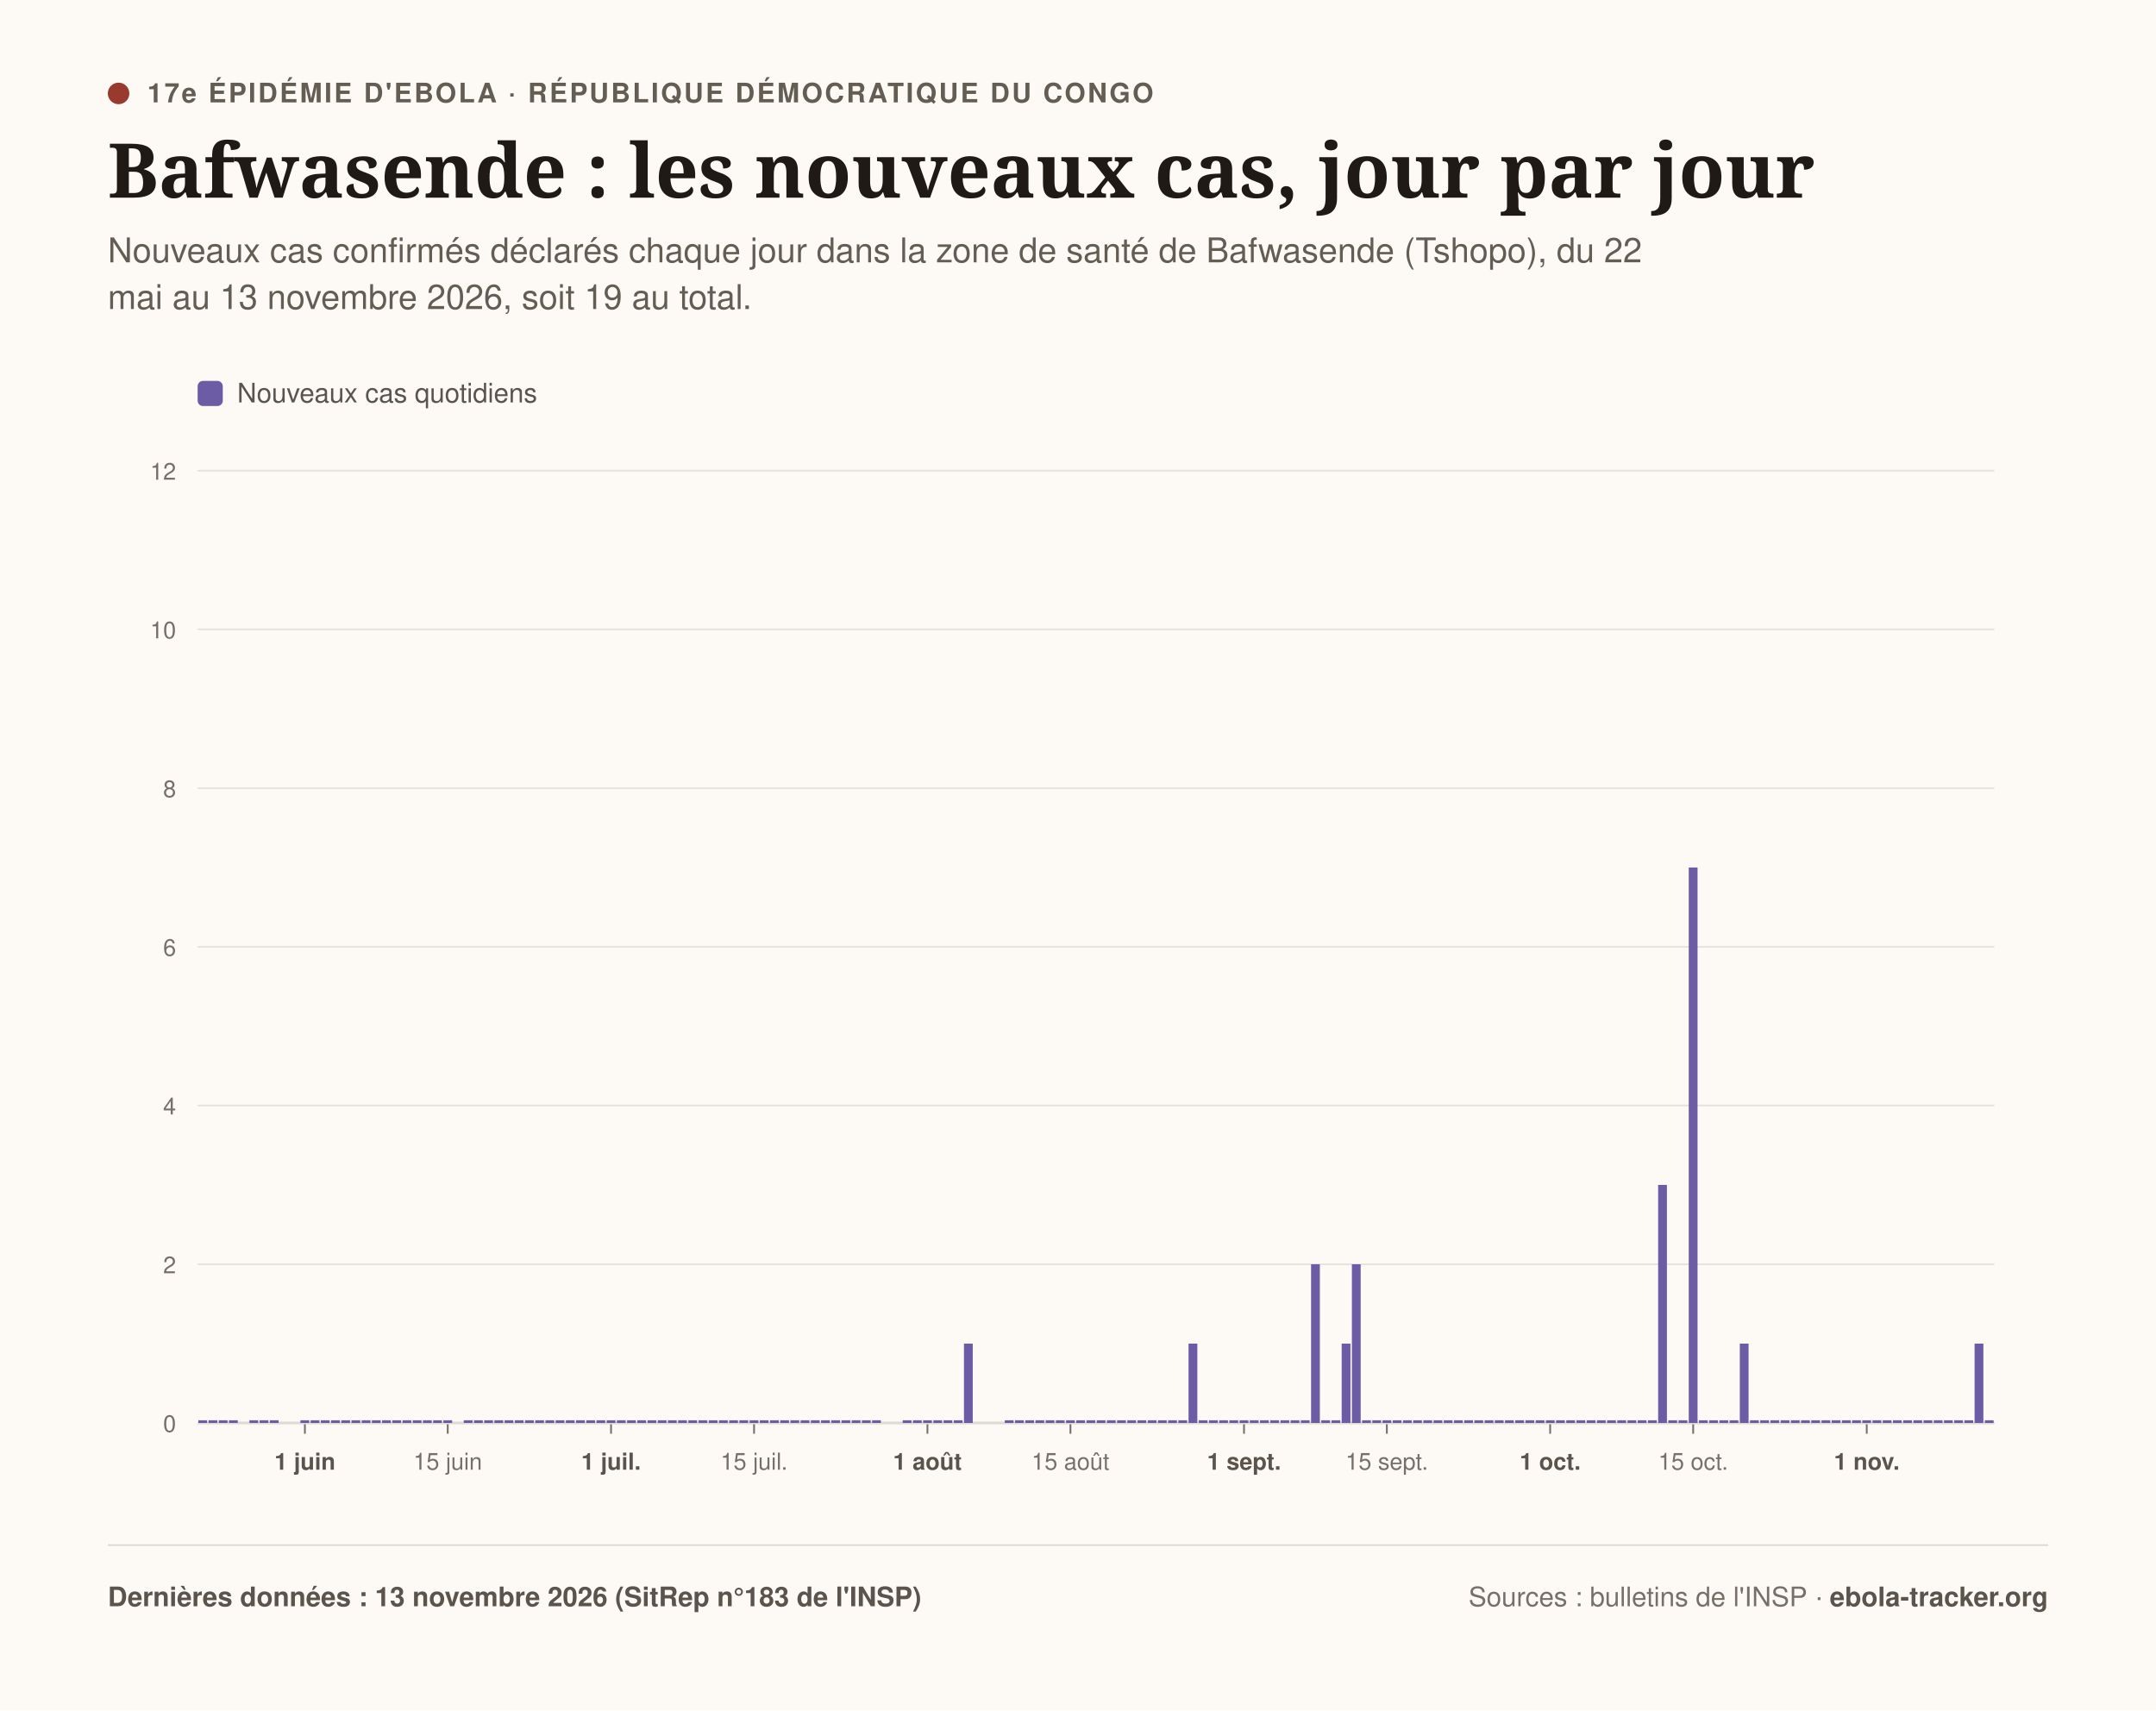
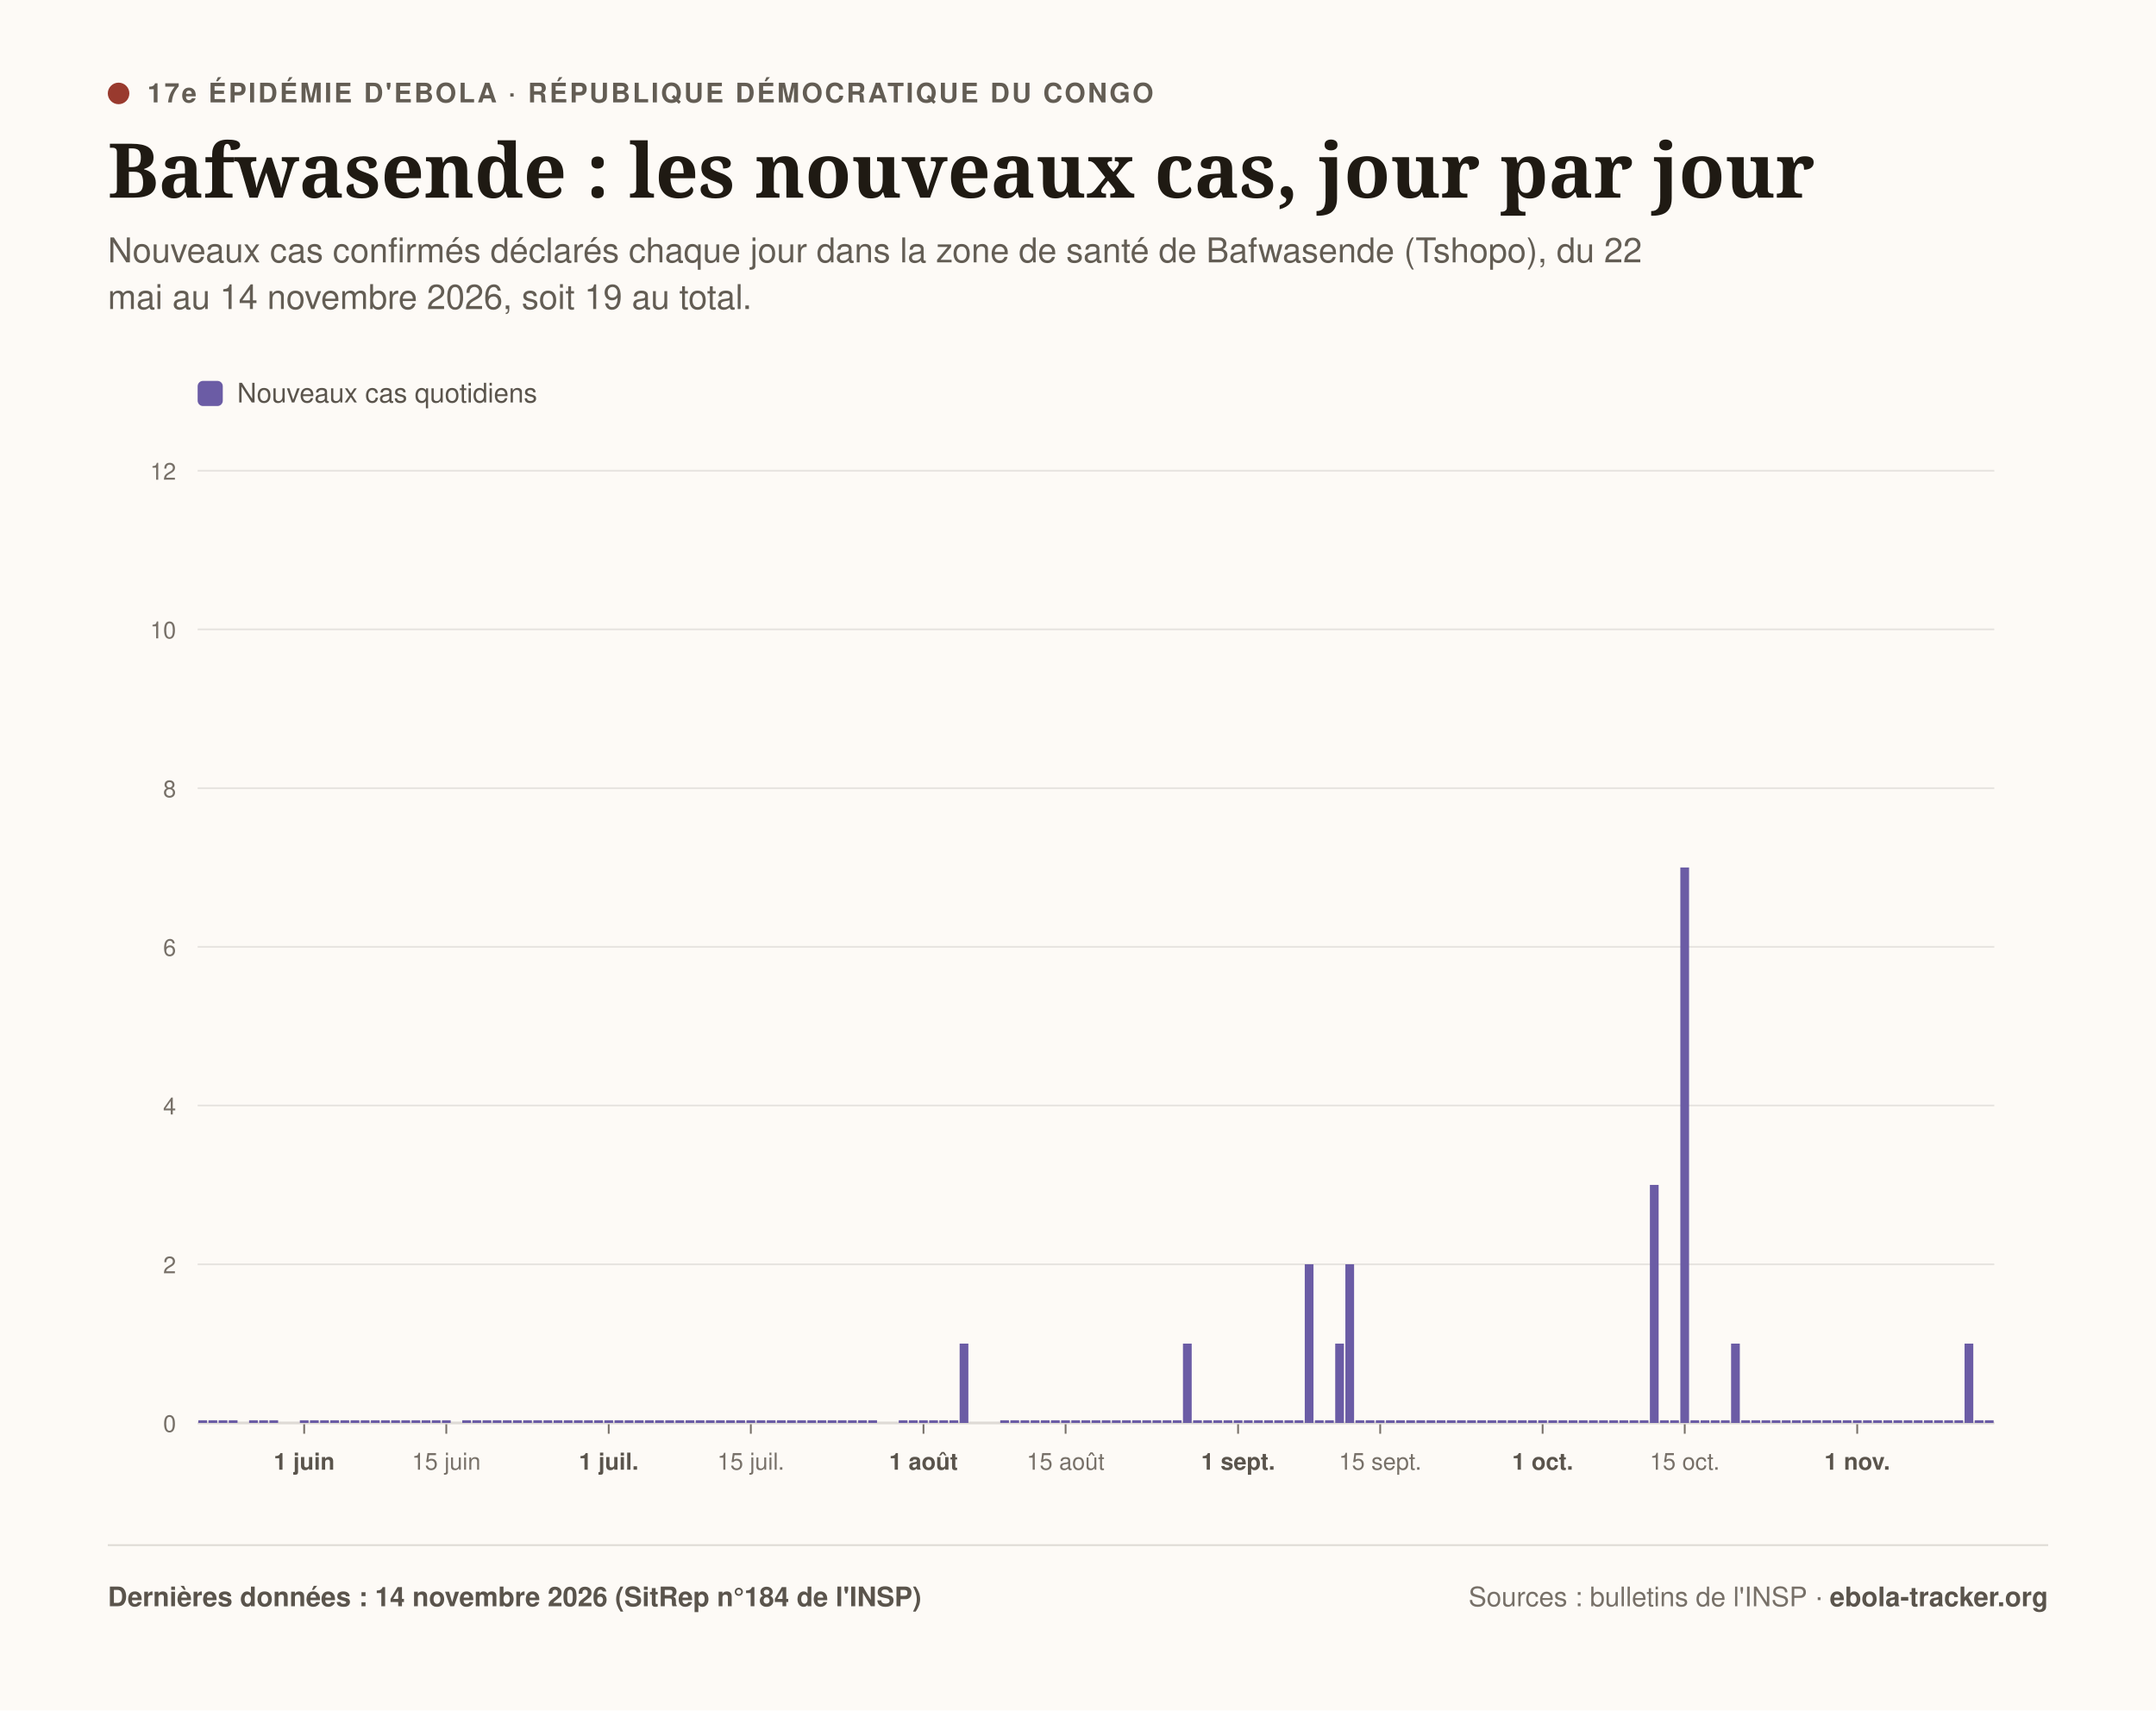
- <svg xmlns="http://www.w3.org/2000/svg" viewBox="0 0 1200 952" role="img" aria-label="Bafwasende : les nouveaux cas, jour par jour. Nouveaux cas confirmés déclarés chaque jour dans la zone de santé de Bafwasende (Tshopo), du 22 mai au 13 novembre 2026, soit 19 au total.">
+ <svg xmlns="http://www.w3.org/2000/svg" viewBox="0 0 1200 952" role="img" aria-label="Bafwasende : les nouveaux cas, jour par jour. Nouveaux cas confirmés déclarés chaque jour dans la zone de santé de Bafwasende (Tshopo), du 22 mai au 14 novembre 2026, soit 19 au total.">
  <rect width="1200" height="952" fill="#FDFAF6" />
  <circle cx="66" cy="52" r="6" fill="#993A2E" />
  <text x="82.0" y="57.0" font-family="'Public Sans',Helvetica,Arial,sans-serif" font-size="15" font-weight="700" fill="#635D54" text-anchor="start" letter-spacing=".08em">17e ÉPIDÉMIE D'EBOLA · RÉPUBLIQUE DÉMOCRATIQUE DU CONGO</text>
  <text x="60.0" y="110.0" font-family="'Source Serif 4',Georgia,serif" font-size="42" font-weight="600" fill="#1F1A13" text-anchor="start">Bafwasende : les nouveaux cas, jour par jour</text>
  <text x="60.0" y="146.0" font-family="'Public Sans',Helvetica,Arial,sans-serif" font-size="19" font-weight="400" fill="#635D54" text-anchor="start">Nouveaux cas confirmés déclarés chaque jour dans la zone de santé de Bafwasende (Tshopo), du 22</text>
-   <text x="60.0" y="172.0" font-family="'Public Sans',Helvetica,Arial,sans-serif" font-size="19" font-weight="400" fill="#635D54" text-anchor="start">mai au 13 novembre 2026, soit 19 au total.</text>
+   <text x="60.0" y="172.0" font-family="'Public Sans',Helvetica,Arial,sans-serif" font-size="19" font-weight="400" fill="#635D54" text-anchor="start">mai au 14 novembre 2026, soit 19 au total.</text>
  <rect x="110" y="212" width="14" height="14" rx="3" fill="#6B5CA5" />
  <text x="132.0" y="224.0" font-family="'Public Sans',Helvetica,Arial,sans-serif" font-size="15" font-weight="400" fill="#5A544C" text-anchor="start">Nouveaux cas quotidiens</text>
  <line x1="110" x2="1110" y1="792.0" y2="792.0" stroke="#E7E4E0" />
  <text x="98.0" y="797.0" font-family="'Public Sans',Helvetica,Arial,sans-serif" font-size="13" font-weight="400" fill="#777068" text-anchor="end">0</text>
  <line x1="110" x2="1110" y1="703.7" y2="703.7" stroke="#E7E4E0" />
  <text x="98.0" y="708.7" font-family="'Public Sans',Helvetica,Arial,sans-serif" font-size="13" font-weight="400" fill="#777068" text-anchor="end">2</text>
  <line x1="110" x2="1110" y1="615.3" y2="615.3" stroke="#E7E4E0" />
  <text x="98.0" y="620.3" font-family="'Public Sans',Helvetica,Arial,sans-serif" font-size="13" font-weight="400" fill="#777068" text-anchor="end">4</text>
  <line x1="110" x2="1110" y1="527.0" y2="527.0" stroke="#E7E4E0" />
  <text x="98.0" y="532.0" font-family="'Public Sans',Helvetica,Arial,sans-serif" font-size="13" font-weight="400" fill="#777068" text-anchor="end">6</text>
  <line x1="110" x2="1110" y1="438.7" y2="438.7" stroke="#E7E4E0" />
  <text x="98.0" y="443.7" font-family="'Public Sans',Helvetica,Arial,sans-serif" font-size="13" font-weight="400" fill="#777068" text-anchor="end">8</text>
  <line x1="110" x2="1110" y1="350.3" y2="350.3" stroke="#E7E4E0" />
  <text x="98.0" y="355.3" font-family="'Public Sans',Helvetica,Arial,sans-serif" font-size="13" font-weight="400" fill="#777068" text-anchor="end">10</text>
  <line x1="110" x2="1110" y1="262.0" y2="262.0" stroke="#E7E4E0" />
  <text x="98.0" y="267.0" font-family="'Public Sans',Helvetica,Arial,sans-serif" font-size="13" font-weight="400" fill="#777068" text-anchor="end">12</text>
-   <line x1="169.7" x2="169.7" y1="792" y2="798" stroke="#777068" />
-   <text x="169.7" y="818.0" font-family="'Public Sans',Helvetica,Arial,sans-serif" font-size="13" font-weight="600" fill="#5A544C" text-anchor="middle">1 juin</text>
-   <line x1="249.2" x2="249.2" y1="792" y2="798" stroke="#777068" />
-   <text x="249.2" y="818.0" font-family="'Public Sans',Helvetica,Arial,sans-serif" font-size="13" font-weight="400" fill="#777068" text-anchor="middle">15 juin</text>
-   <line x1="340.1" x2="340.1" y1="792" y2="798" stroke="#777068" />
-   <text x="340.1" y="818.0" font-family="'Public Sans',Helvetica,Arial,sans-serif" font-size="13" font-weight="600" fill="#5A544C" text-anchor="middle">1 juil.</text>
-   <line x1="419.7" x2="419.7" y1="792" y2="798" stroke="#777068" />
-   <text x="419.7" y="818.0" font-family="'Public Sans',Helvetica,Arial,sans-serif" font-size="13" font-weight="400" fill="#777068" text-anchor="middle">15 juil.</text>
-   <line x1="516.2" x2="516.2" y1="792" y2="798" stroke="#777068" />
-   <text x="516.2" y="818.0" font-family="'Public Sans',Helvetica,Arial,sans-serif" font-size="13" font-weight="600" fill="#5A544C" text-anchor="middle">1 août</text>
-   <line x1="595.8" x2="595.8" y1="792" y2="798" stroke="#777068" />
-   <text x="595.8" y="818.0" font-family="'Public Sans',Helvetica,Arial,sans-serif" font-size="13" font-weight="400" fill="#777068" text-anchor="middle">15 août</text>
-   <line x1="692.4" x2="692.4" y1="792" y2="798" stroke="#777068" />
-   <text x="692.4" y="818.0" font-family="'Public Sans',Helvetica,Arial,sans-serif" font-size="13" font-weight="600" fill="#5A544C" text-anchor="middle">1 sept.</text>
-   <line x1="771.9" x2="771.9" y1="792" y2="798" stroke="#777068" />
-   <text x="771.9" y="818.0" font-family="'Public Sans',Helvetica,Arial,sans-serif" font-size="13" font-weight="400" fill="#777068" text-anchor="middle">15 sept.</text>
-   <line x1="862.8" x2="862.8" y1="792" y2="798" stroke="#777068" />
-   <text x="862.8" y="818.0" font-family="'Public Sans',Helvetica,Arial,sans-serif" font-size="13" font-weight="600" fill="#5A544C" text-anchor="middle">1 oct.</text>
-   <line x1="942.4" x2="942.4" y1="792" y2="798" stroke="#777068" />
-   <text x="942.4" y="818.0" font-family="'Public Sans',Helvetica,Arial,sans-serif" font-size="13" font-weight="400" fill="#777068" text-anchor="middle">15 oct.</text>
-   <line x1="1039.0" x2="1039.0" y1="792" y2="798" stroke="#777068" />
-   <text x="1039.0" y="818.0" font-family="'Public Sans',Helvetica,Arial,sans-serif" font-size="13" font-weight="600" fill="#5A544C" text-anchor="middle">1 nov.</text>
+   <line x1="169.3" x2="169.3" y1="792" y2="798" stroke="#777068" />
+   <text x="169.3" y="818.0" font-family="'Public Sans',Helvetica,Arial,sans-serif" font-size="13" font-weight="600" fill="#5A544C" text-anchor="middle">1 juin</text>
+   <line x1="248.4" x2="248.4" y1="792" y2="798" stroke="#777068" />
+   <text x="248.4" y="818.0" font-family="'Public Sans',Helvetica,Arial,sans-serif" font-size="13" font-weight="400" fill="#777068" text-anchor="middle">15 juin</text>
+   <line x1="338.8" x2="338.8" y1="792" y2="798" stroke="#777068" />
+   <text x="338.8" y="818.0" font-family="'Public Sans',Helvetica,Arial,sans-serif" font-size="13" font-weight="600" fill="#5A544C" text-anchor="middle">1 juil.</text>
+   <line x1="417.9" x2="417.9" y1="792" y2="798" stroke="#777068" />
+   <text x="417.9" y="818.0" font-family="'Public Sans',Helvetica,Arial,sans-serif" font-size="13" font-weight="400" fill="#777068" text-anchor="middle">15 juil.</text>
+   <line x1="514.0" x2="514.0" y1="792" y2="798" stroke="#777068" />
+   <text x="514.0" y="818.0" font-family="'Public Sans',Helvetica,Arial,sans-serif" font-size="13" font-weight="600" fill="#5A544C" text-anchor="middle">1 août</text>
+   <line x1="593.1" x2="593.1" y1="792" y2="798" stroke="#777068" />
+   <text x="593.1" y="818.0" font-family="'Public Sans',Helvetica,Arial,sans-serif" font-size="13" font-weight="400" fill="#777068" text-anchor="middle">15 août</text>
+   <line x1="689.1" x2="689.1" y1="792" y2="798" stroke="#777068" />
+   <text x="689.1" y="818.0" font-family="'Public Sans',Helvetica,Arial,sans-serif" font-size="13" font-weight="600" fill="#5A544C" text-anchor="middle">1 sept.</text>
+   <line x1="768.2" x2="768.2" y1="792" y2="798" stroke="#777068" />
+   <text x="768.2" y="818.0" font-family="'Public Sans',Helvetica,Arial,sans-serif" font-size="13" font-weight="400" fill="#777068" text-anchor="middle">15 sept.</text>
+   <line x1="858.6" x2="858.6" y1="792" y2="798" stroke="#777068" />
+   <text x="858.6" y="818.0" font-family="'Public Sans',Helvetica,Arial,sans-serif" font-size="13" font-weight="600" fill="#5A544C" text-anchor="middle">1 oct.</text>
+   <line x1="937.7" x2="937.7" y1="792" y2="798" stroke="#777068" />
+   <text x="937.7" y="818.0" font-family="'Public Sans',Helvetica,Arial,sans-serif" font-size="13" font-weight="400" fill="#777068" text-anchor="middle">15 oct.</text>
+   <line x1="1033.7" x2="1033.7" y1="792" y2="798" stroke="#777068" />
+   <text x="1033.7" y="818.0" font-family="'Public Sans',Helvetica,Arial,sans-serif" font-size="13" font-weight="600" fill="#5A544C" text-anchor="middle">1 nov.</text>
  <line x1="110" x2="1110" y1="792" y2="792" stroke="#DEDAD5" stroke-width="1.5" />
-   <rect x="110.40" y="790.50" width="4.89" height="1.50" fill="#6B5CA5" />
-   <rect x="116.08" y="790.50" width="4.89" height="1.50" fill="#6B5CA5" />
-   <rect x="121.76" y="790.50" width="4.89" height="1.50" fill="#6B5CA5" />
-   <rect x="127.44" y="790.50" width="4.89" height="1.50" fill="#6B5CA5" />
-   <rect x="138.81" y="790.50" width="4.89" height="1.50" fill="#6B5CA5" />
-   <rect x="144.49" y="790.50" width="4.89" height="1.50" fill="#6B5CA5" />
-   <rect x="150.17" y="790.50" width="4.89" height="1.50" fill="#6B5CA5" />
-   <rect x="167.22" y="790.50" width="4.89" height="1.50" fill="#6B5CA5" />
-   <rect x="172.90" y="790.50" width="4.89" height="1.50" fill="#6B5CA5" />
-   <rect x="178.58" y="790.50" width="4.89" height="1.50" fill="#6B5CA5" />
-   <rect x="184.26" y="790.50" width="4.89" height="1.50" fill="#6B5CA5" />
-   <rect x="189.94" y="790.50" width="4.89" height="1.50" fill="#6B5CA5" />
-   <rect x="195.62" y="790.50" width="4.89" height="1.50" fill="#6B5CA5" />
-   <rect x="201.31" y="790.50" width="4.89" height="1.50" fill="#6B5CA5" />
-   <rect x="206.99" y="790.50" width="4.89" height="1.50" fill="#6B5CA5" />
-   <rect x="212.67" y="790.50" width="4.89" height="1.50" fill="#6B5CA5" />
-   <rect x="218.35" y="790.50" width="4.89" height="1.50" fill="#6B5CA5" />
-   <rect x="224.03" y="790.50" width="4.89" height="1.50" fill="#6B5CA5" />
-   <rect x="229.72" y="790.50" width="4.89" height="1.50" fill="#6B5CA5" />
-   <rect x="235.40" y="790.50" width="4.89" height="1.50" fill="#6B5CA5" />
-   <rect x="241.08" y="790.50" width="4.89" height="1.50" fill="#6B5CA5" />
-   <rect x="246.76" y="790.50" width="4.89" height="1.50" fill="#6B5CA5" />
-   <rect x="258.12" y="790.50" width="4.89" height="1.50" fill="#6B5CA5" />
-   <rect x="263.81" y="790.50" width="4.89" height="1.50" fill="#6B5CA5" />
-   <rect x="269.49" y="790.50" width="4.89" height="1.50" fill="#6B5CA5" />
-   <rect x="275.17" y="790.50" width="4.89" height="1.50" fill="#6B5CA5" />
-   <rect x="280.85" y="790.50" width="4.89" height="1.50" fill="#6B5CA5" />
-   <rect x="286.53" y="790.50" width="4.89" height="1.50" fill="#6B5CA5" />
-   <rect x="292.22" y="790.50" width="4.89" height="1.50" fill="#6B5CA5" />
-   <rect x="297.90" y="790.50" width="4.89" height="1.50" fill="#6B5CA5" />
-   <rect x="303.58" y="790.50" width="4.89" height="1.50" fill="#6B5CA5" />
-   <rect x="309.26" y="790.50" width="4.89" height="1.50" fill="#6B5CA5" />
-   <rect x="314.94" y="790.50" width="4.89" height="1.50" fill="#6B5CA5" />
-   <rect x="320.62" y="790.50" width="4.89" height="1.50" fill="#6B5CA5" />
-   <rect x="326.31" y="790.50" width="4.89" height="1.50" fill="#6B5CA5" />
-   <rect x="331.99" y="790.50" width="4.89" height="1.50" fill="#6B5CA5" />
-   <rect x="337.67" y="790.50" width="4.89" height="1.50" fill="#6B5CA5" />
-   <rect x="343.35" y="790.50" width="4.89" height="1.50" fill="#6B5CA5" />
-   <rect x="349.03" y="790.50" width="4.89" height="1.50" fill="#6B5CA5" />
-   <rect x="354.72" y="790.50" width="4.89" height="1.50" fill="#6B5CA5" />
-   <rect x="360.40" y="790.50" width="4.89" height="1.50" fill="#6B5CA5" />
-   <rect x="366.08" y="790.50" width="4.89" height="1.50" fill="#6B5CA5" />
-   <rect x="371.76" y="790.50" width="4.89" height="1.50" fill="#6B5CA5" />
-   <rect x="377.44" y="790.50" width="4.89" height="1.50" fill="#6B5CA5" />
-   <rect x="383.12" y="790.50" width="4.89" height="1.50" fill="#6B5CA5" />
-   <rect x="388.81" y="790.50" width="4.89" height="1.50" fill="#6B5CA5" />
-   <rect x="394.49" y="790.50" width="4.89" height="1.50" fill="#6B5CA5" />
-   <rect x="400.17" y="790.50" width="4.89" height="1.50" fill="#6B5CA5" />
-   <rect x="405.85" y="790.50" width="4.89" height="1.50" fill="#6B5CA5" />
-   <rect x="411.53" y="790.50" width="4.89" height="1.50" fill="#6B5CA5" />
-   <rect x="417.22" y="790.50" width="4.89" height="1.50" fill="#6B5CA5" />
-   <rect x="422.90" y="790.50" width="4.89" height="1.50" fill="#6B5CA5" />
-   <rect x="428.58" y="790.50" width="4.89" height="1.50" fill="#6B5CA5" />
-   <rect x="434.26" y="790.50" width="4.89" height="1.50" fill="#6B5CA5" />
-   <rect x="439.94" y="790.50" width="4.89" height="1.50" fill="#6B5CA5" />
-   <rect x="445.62" y="790.50" width="4.89" height="1.50" fill="#6B5CA5" />
-   <rect x="451.31" y="790.50" width="4.89" height="1.50" fill="#6B5CA5" />
-   <rect x="456.99" y="790.50" width="4.89" height="1.50" fill="#6B5CA5" />
-   <rect x="462.67" y="790.50" width="4.89" height="1.50" fill="#6B5CA5" />
-   <rect x="468.35" y="790.50" width="4.89" height="1.50" fill="#6B5CA5" />
-   <rect x="474.03" y="790.50" width="4.89" height="1.50" fill="#6B5CA5" />
-   <rect x="479.72" y="790.50" width="4.89" height="1.50" fill="#6B5CA5" />
-   <rect x="485.40" y="790.50" width="4.89" height="1.50" fill="#6B5CA5" />
-   <rect x="502.44" y="790.50" width="4.89" height="1.50" fill="#6B5CA5" />
-   <rect x="508.12" y="790.50" width="4.89" height="1.50" fill="#6B5CA5" />
-   <rect x="513.81" y="790.50" width="4.89" height="1.50" fill="#6B5CA5" />
-   <rect x="519.49" y="790.50" width="4.89" height="1.50" fill="#6B5CA5" />
-   <rect x="525.17" y="790.50" width="4.89" height="1.50" fill="#6B5CA5" />
-   <rect x="530.85" y="790.50" width="4.89" height="1.50" fill="#6B5CA5" />
-   <rect x="536.53" y="747.83" width="4.89" height="44.17" fill="#6B5CA5" />
-   <rect x="559.26" y="790.50" width="4.89" height="1.50" fill="#6B5CA5" />
-   <rect x="564.94" y="790.50" width="4.89" height="1.50" fill="#6B5CA5" />
-   <rect x="570.62" y="790.50" width="4.89" height="1.50" fill="#6B5CA5" />
-   <rect x="576.31" y="790.50" width="4.89" height="1.50" fill="#6B5CA5" />
-   <rect x="581.99" y="790.50" width="4.89" height="1.50" fill="#6B5CA5" />
-   <rect x="587.67" y="790.50" width="4.89" height="1.50" fill="#6B5CA5" />
-   <rect x="593.35" y="790.50" width="4.89" height="1.50" fill="#6B5CA5" />
-   <rect x="599.03" y="790.50" width="4.89" height="1.50" fill="#6B5CA5" />
-   <rect x="604.72" y="790.50" width="4.89" height="1.50" fill="#6B5CA5" />
-   <rect x="610.40" y="790.50" width="4.89" height="1.50" fill="#6B5CA5" />
-   <rect x="616.08" y="790.50" width="4.89" height="1.50" fill="#6B5CA5" />
-   <rect x="621.76" y="790.50" width="4.89" height="1.50" fill="#6B5CA5" />
-   <rect x="627.44" y="790.50" width="4.89" height="1.50" fill="#6B5CA5" />
-   <rect x="633.12" y="790.50" width="4.89" height="1.50" fill="#6B5CA5" />
-   <rect x="638.81" y="790.50" width="4.89" height="1.50" fill="#6B5CA5" />
-   <rect x="644.49" y="790.50" width="4.89" height="1.50" fill="#6B5CA5" />
-   <rect x="650.17" y="790.50" width="4.89" height="1.50" fill="#6B5CA5" />
-   <rect x="655.85" y="790.50" width="4.89" height="1.50" fill="#6B5CA5" />
-   <rect x="661.53" y="747.83" width="4.89" height="44.17" fill="#6B5CA5" />
-   <rect x="667.22" y="790.50" width="4.89" height="1.50" fill="#6B5CA5" />
-   <rect x="672.90" y="790.50" width="4.89" height="1.50" fill="#6B5CA5" />
-   <rect x="678.58" y="790.50" width="4.89" height="1.50" fill="#6B5CA5" />
-   <rect x="684.26" y="790.50" width="4.89" height="1.50" fill="#6B5CA5" />
-   <rect x="689.94" y="790.50" width="4.89" height="1.50" fill="#6B5CA5" />
-   <rect x="695.62" y="790.50" width="4.89" height="1.50" fill="#6B5CA5" />
-   <rect x="701.31" y="790.50" width="4.89" height="1.50" fill="#6B5CA5" />
-   <rect x="706.99" y="790.50" width="4.89" height="1.50" fill="#6B5CA5" />
-   <rect x="712.67" y="790.50" width="4.89" height="1.50" fill="#6B5CA5" />
-   <rect x="718.35" y="790.50" width="4.89" height="1.50" fill="#6B5CA5" />
-   <rect x="724.03" y="790.50" width="4.89" height="1.50" fill="#6B5CA5" />
-   <rect x="729.72" y="703.67" width="4.89" height="88.33" fill="#6B5CA5" />
-   <rect x="735.40" y="790.50" width="4.89" height="1.50" fill="#6B5CA5" />
-   <rect x="741.08" y="790.50" width="4.89" height="1.50" fill="#6B5CA5" />
-   <rect x="746.76" y="747.83" width="4.89" height="44.17" fill="#6B5CA5" />
-   <rect x="752.44" y="703.67" width="4.89" height="88.33" fill="#6B5CA5" />
-   <rect x="758.12" y="790.50" width="4.89" height="1.50" fill="#6B5CA5" />
-   <rect x="763.81" y="790.50" width="4.89" height="1.50" fill="#6B5CA5" />
-   <rect x="769.49" y="790.50" width="4.89" height="1.50" fill="#6B5CA5" />
-   <rect x="775.17" y="790.50" width="4.89" height="1.50" fill="#6B5CA5" />
-   <rect x="780.85" y="790.50" width="4.89" height="1.50" fill="#6B5CA5" />
-   <rect x="786.53" y="790.50" width="4.89" height="1.50" fill="#6B5CA5" />
-   <rect x="792.22" y="790.50" width="4.89" height="1.50" fill="#6B5CA5" />
-   <rect x="797.90" y="790.50" width="4.89" height="1.50" fill="#6B5CA5" />
-   <rect x="803.58" y="790.50" width="4.89" height="1.50" fill="#6B5CA5" />
-   <rect x="809.26" y="790.50" width="4.89" height="1.50" fill="#6B5CA5" />
-   <rect x="814.94" y="790.50" width="4.89" height="1.50" fill="#6B5CA5" />
-   <rect x="820.62" y="790.50" width="4.89" height="1.50" fill="#6B5CA5" />
-   <rect x="826.31" y="790.50" width="4.89" height="1.50" fill="#6B5CA5" />
-   <rect x="831.99" y="790.50" width="4.89" height="1.50" fill="#6B5CA5" />
-   <rect x="837.67" y="790.50" width="4.89" height="1.50" fill="#6B5CA5" />
-   <rect x="843.35" y="790.50" width="4.89" height="1.50" fill="#6B5CA5" />
-   <rect x="849.03" y="790.50" width="4.89" height="1.50" fill="#6B5CA5" />
-   <rect x="854.72" y="790.50" width="4.89" height="1.50" fill="#6B5CA5" />
-   <rect x="860.40" y="790.50" width="4.89" height="1.50" fill="#6B5CA5" />
-   <rect x="866.08" y="790.50" width="4.89" height="1.50" fill="#6B5CA5" />
-   <rect x="871.76" y="790.50" width="4.89" height="1.50" fill="#6B5CA5" />
-   <rect x="877.44" y="790.50" width="4.89" height="1.50" fill="#6B5CA5" />
-   <rect x="883.12" y="790.50" width="4.89" height="1.50" fill="#6B5CA5" />
-   <rect x="888.81" y="790.50" width="4.89" height="1.50" fill="#6B5CA5" />
-   <rect x="894.49" y="790.50" width="4.89" height="1.50" fill="#6B5CA5" />
-   <rect x="900.17" y="790.50" width="4.89" height="1.50" fill="#6B5CA5" />
-   <rect x="905.85" y="790.50" width="4.89" height="1.50" fill="#6B5CA5" />
-   <rect x="911.53" y="790.50" width="4.89" height="1.50" fill="#6B5CA5" />
-   <rect x="917.22" y="790.50" width="4.89" height="1.50" fill="#6B5CA5" />
-   <rect x="922.90" y="659.50" width="4.89" height="132.50" fill="#6B5CA5" />
-   <rect x="928.58" y="790.50" width="4.89" height="1.50" fill="#6B5CA5" />
-   <rect x="934.26" y="790.50" width="4.89" height="1.50" fill="#6B5CA5" />
-   <rect x="939.94" y="482.83" width="4.89" height="309.17" fill="#6B5CA5" />
-   <rect x="945.62" y="790.50" width="4.89" height="1.50" fill="#6B5CA5" />
-   <rect x="951.31" y="790.50" width="4.89" height="1.50" fill="#6B5CA5" />
-   <rect x="956.99" y="790.50" width="4.89" height="1.50" fill="#6B5CA5" />
-   <rect x="962.67" y="790.50" width="4.89" height="1.50" fill="#6B5CA5" />
-   <rect x="968.35" y="747.83" width="4.89" height="44.17" fill="#6B5CA5" />
-   <rect x="974.03" y="790.50" width="4.89" height="1.50" fill="#6B5CA5" />
-   <rect x="979.72" y="790.50" width="4.89" height="1.50" fill="#6B5CA5" />
-   <rect x="985.40" y="790.50" width="4.89" height="1.50" fill="#6B5CA5" />
-   <rect x="991.08" y="790.50" width="4.89" height="1.50" fill="#6B5CA5" />
-   <rect x="996.76" y="790.50" width="4.89" height="1.50" fill="#6B5CA5" />
-   <rect x="1002.44" y="790.50" width="4.89" height="1.50" fill="#6B5CA5" />
-   <rect x="1008.12" y="790.50" width="4.89" height="1.50" fill="#6B5CA5" />
-   <rect x="1013.81" y="790.50" width="4.89" height="1.50" fill="#6B5CA5" />
-   <rect x="1019.49" y="790.50" width="4.89" height="1.50" fill="#6B5CA5" />
-   <rect x="1025.17" y="790.50" width="4.89" height="1.50" fill="#6B5CA5" />
-   <rect x="1030.85" y="790.50" width="4.89" height="1.50" fill="#6B5CA5" />
-   <rect x="1036.53" y="790.50" width="4.89" height="1.50" fill="#6B5CA5" />
-   <rect x="1042.22" y="790.50" width="4.89" height="1.50" fill="#6B5CA5" />
-   <rect x="1047.90" y="790.50" width="4.89" height="1.50" fill="#6B5CA5" />
-   <rect x="1053.58" y="790.50" width="4.89" height="1.50" fill="#6B5CA5" />
-   <rect x="1059.26" y="790.50" width="4.89" height="1.50" fill="#6B5CA5" />
-   <rect x="1064.94" y="790.50" width="4.89" height="1.50" fill="#6B5CA5" />
-   <rect x="1070.62" y="790.50" width="4.89" height="1.50" fill="#6B5CA5" />
-   <rect x="1076.31" y="790.50" width="4.89" height="1.50" fill="#6B5CA5" />
-   <rect x="1081.99" y="790.50" width="4.89" height="1.50" fill="#6B5CA5" />
-   <rect x="1087.67" y="790.50" width="4.89" height="1.50" fill="#6B5CA5" />
-   <rect x="1093.35" y="790.50" width="4.89" height="1.50" fill="#6B5CA5" />
-   <rect x="1099.03" y="747.83" width="4.89" height="44.17" fill="#6B5CA5" />
-   <rect x="1104.72" y="790.50" width="4.89" height="1.50" fill="#6B5CA5" />
+   <rect x="110.40" y="790.50" width="4.86" height="1.50" fill="#6B5CA5" />
+   <rect x="116.05" y="790.50" width="4.86" height="1.50" fill="#6B5CA5" />
+   <rect x="121.69" y="790.50" width="4.86" height="1.50" fill="#6B5CA5" />
+   <rect x="127.34" y="790.50" width="4.86" height="1.50" fill="#6B5CA5" />
+   <rect x="138.64" y="790.50" width="4.86" height="1.50" fill="#6B5CA5" />
+   <rect x="144.29" y="790.50" width="4.86" height="1.50" fill="#6B5CA5" />
+   <rect x="149.94" y="790.50" width="4.86" height="1.50" fill="#6B5CA5" />
+   <rect x="166.89" y="790.50" width="4.86" height="1.50" fill="#6B5CA5" />
+   <rect x="172.54" y="790.50" width="4.86" height="1.50" fill="#6B5CA5" />
+   <rect x="178.19" y="790.50" width="4.86" height="1.50" fill="#6B5CA5" />
+   <rect x="183.84" y="790.50" width="4.86" height="1.50" fill="#6B5CA5" />
+   <rect x="189.49" y="790.50" width="4.86" height="1.50" fill="#6B5CA5" />
+   <rect x="195.14" y="790.50" width="4.86" height="1.50" fill="#6B5CA5" />
+   <rect x="200.79" y="790.50" width="4.86" height="1.50" fill="#6B5CA5" />
+   <rect x="206.44" y="790.50" width="4.86" height="1.50" fill="#6B5CA5" />
+   <rect x="212.09" y="790.50" width="4.86" height="1.50" fill="#6B5CA5" />
+   <rect x="217.74" y="790.50" width="4.86" height="1.50" fill="#6B5CA5" />
+   <rect x="223.39" y="790.50" width="4.86" height="1.50" fill="#6B5CA5" />
+   <rect x="229.04" y="790.50" width="4.86" height="1.50" fill="#6B5CA5" />
+   <rect x="234.69" y="790.50" width="4.86" height="1.50" fill="#6B5CA5" />
+   <rect x="240.34" y="790.50" width="4.86" height="1.50" fill="#6B5CA5" />
+   <rect x="245.99" y="790.50" width="4.86" height="1.50" fill="#6B5CA5" />
+   <rect x="257.29" y="790.50" width="4.86" height="1.50" fill="#6B5CA5" />
+   <rect x="262.94" y="790.50" width="4.86" height="1.50" fill="#6B5CA5" />
+   <rect x="268.59" y="790.50" width="4.86" height="1.50" fill="#6B5CA5" />
+   <rect x="274.24" y="790.50" width="4.86" height="1.50" fill="#6B5CA5" />
+   <rect x="279.89" y="790.50" width="4.86" height="1.50" fill="#6B5CA5" />
+   <rect x="285.54" y="790.50" width="4.86" height="1.50" fill="#6B5CA5" />
+   <rect x="291.19" y="790.50" width="4.86" height="1.50" fill="#6B5CA5" />
+   <rect x="296.84" y="790.50" width="4.86" height="1.50" fill="#6B5CA5" />
+   <rect x="302.49" y="790.50" width="4.86" height="1.50" fill="#6B5CA5" />
+   <rect x="308.14" y="790.50" width="4.86" height="1.50" fill="#6B5CA5" />
+   <rect x="313.79" y="790.50" width="4.86" height="1.50" fill="#6B5CA5" />
+   <rect x="319.44" y="790.50" width="4.86" height="1.50" fill="#6B5CA5" />
+   <rect x="325.08" y="790.50" width="4.86" height="1.50" fill="#6B5CA5" />
+   <rect x="330.73" y="790.50" width="4.86" height="1.50" fill="#6B5CA5" />
+   <rect x="336.38" y="790.50" width="4.86" height="1.50" fill="#6B5CA5" />
+   <rect x="342.03" y="790.50" width="4.86" height="1.50" fill="#6B5CA5" />
+   <rect x="347.68" y="790.50" width="4.86" height="1.50" fill="#6B5CA5" />
+   <rect x="353.33" y="790.50" width="4.86" height="1.50" fill="#6B5CA5" />
+   <rect x="358.98" y="790.50" width="4.86" height="1.50" fill="#6B5CA5" />
+   <rect x="364.63" y="790.50" width="4.86" height="1.50" fill="#6B5CA5" />
+   <rect x="370.28" y="790.50" width="4.86" height="1.50" fill="#6B5CA5" />
+   <rect x="375.93" y="790.50" width="4.86" height="1.50" fill="#6B5CA5" />
+   <rect x="381.58" y="790.50" width="4.86" height="1.50" fill="#6B5CA5" />
+   <rect x="387.23" y="790.50" width="4.86" height="1.50" fill="#6B5CA5" />
+   <rect x="392.88" y="790.50" width="4.86" height="1.50" fill="#6B5CA5" />
+   <rect x="398.53" y="790.50" width="4.86" height="1.50" fill="#6B5CA5" />
+   <rect x="404.18" y="790.50" width="4.86" height="1.50" fill="#6B5CA5" />
+   <rect x="409.83" y="790.50" width="4.86" height="1.50" fill="#6B5CA5" />
+   <rect x="415.48" y="790.50" width="4.86" height="1.50" fill="#6B5CA5" />
+   <rect x="421.13" y="790.50" width="4.86" height="1.50" fill="#6B5CA5" />
+   <rect x="426.78" y="790.50" width="4.86" height="1.50" fill="#6B5CA5" />
+   <rect x="432.43" y="790.50" width="4.86" height="1.50" fill="#6B5CA5" />
+   <rect x="438.08" y="790.50" width="4.86" height="1.50" fill="#6B5CA5" />
+   <rect x="443.73" y="790.50" width="4.86" height="1.50" fill="#6B5CA5" />
+   <rect x="449.38" y="790.50" width="4.86" height="1.50" fill="#6B5CA5" />
+   <rect x="455.03" y="790.50" width="4.86" height="1.50" fill="#6B5CA5" />
+   <rect x="460.68" y="790.50" width="4.86" height="1.50" fill="#6B5CA5" />
+   <rect x="466.33" y="790.50" width="4.86" height="1.50" fill="#6B5CA5" />
+   <rect x="471.98" y="790.50" width="4.86" height="1.50" fill="#6B5CA5" />
+   <rect x="477.63" y="790.50" width="4.86" height="1.50" fill="#6B5CA5" />
+   <rect x="483.28" y="790.50" width="4.86" height="1.50" fill="#6B5CA5" />
+   <rect x="500.23" y="790.50" width="4.86" height="1.50" fill="#6B5CA5" />
+   <rect x="505.88" y="790.50" width="4.86" height="1.50" fill="#6B5CA5" />
+   <rect x="511.53" y="790.50" width="4.86" height="1.50" fill="#6B5CA5" />
+   <rect x="517.18" y="790.50" width="4.86" height="1.50" fill="#6B5CA5" />
+   <rect x="522.82" y="790.50" width="4.86" height="1.50" fill="#6B5CA5" />
+   <rect x="528.47" y="790.50" width="4.86" height="1.50" fill="#6B5CA5" />
+   <rect x="534.12" y="747.83" width="4.86" height="44.17" fill="#6B5CA5" />
+   <rect x="556.72" y="790.50" width="4.86" height="1.50" fill="#6B5CA5" />
+   <rect x="562.37" y="790.50" width="4.86" height="1.50" fill="#6B5CA5" />
+   <rect x="568.02" y="790.50" width="4.86" height="1.50" fill="#6B5CA5" />
+   <rect x="573.67" y="790.50" width="4.86" height="1.50" fill="#6B5CA5" />
+   <rect x="579.32" y="790.50" width="4.86" height="1.50" fill="#6B5CA5" />
+   <rect x="584.97" y="790.50" width="4.86" height="1.50" fill="#6B5CA5" />
+   <rect x="590.62" y="790.50" width="4.86" height="1.50" fill="#6B5CA5" />
+   <rect x="596.27" y="790.50" width="4.86" height="1.50" fill="#6B5CA5" />
+   <rect x="601.92" y="790.50" width="4.86" height="1.50" fill="#6B5CA5" />
+   <rect x="607.57" y="790.50" width="4.86" height="1.50" fill="#6B5CA5" />
+   <rect x="613.22" y="790.50" width="4.86" height="1.50" fill="#6B5CA5" />
+   <rect x="618.87" y="790.50" width="4.86" height="1.50" fill="#6B5CA5" />
+   <rect x="624.52" y="790.50" width="4.86" height="1.50" fill="#6B5CA5" />
+   <rect x="630.17" y="790.50" width="4.86" height="1.50" fill="#6B5CA5" />
+   <rect x="635.82" y="790.50" width="4.86" height="1.50" fill="#6B5CA5" />
+   <rect x="641.47" y="790.50" width="4.86" height="1.50" fill="#6B5CA5" />
+   <rect x="647.12" y="790.50" width="4.86" height="1.50" fill="#6B5CA5" />
+   <rect x="652.77" y="790.50" width="4.86" height="1.50" fill="#6B5CA5" />
+   <rect x="658.42" y="747.83" width="4.86" height="44.17" fill="#6B5CA5" />
+   <rect x="664.07" y="790.50" width="4.86" height="1.50" fill="#6B5CA5" />
+   <rect x="669.72" y="790.50" width="4.86" height="1.50" fill="#6B5CA5" />
+   <rect x="675.37" y="790.50" width="4.86" height="1.50" fill="#6B5CA5" />
+   <rect x="681.02" y="790.50" width="4.86" height="1.50" fill="#6B5CA5" />
+   <rect x="686.67" y="790.50" width="4.86" height="1.50" fill="#6B5CA5" />
+   <rect x="692.32" y="790.50" width="4.86" height="1.50" fill="#6B5CA5" />
+   <rect x="697.97" y="790.50" width="4.86" height="1.50" fill="#6B5CA5" />
+   <rect x="703.62" y="790.50" width="4.86" height="1.50" fill="#6B5CA5" />
+   <rect x="709.27" y="790.50" width="4.86" height="1.50" fill="#6B5CA5" />
+   <rect x="714.92" y="790.50" width="4.86" height="1.50" fill="#6B5CA5" />
+   <rect x="720.56" y="790.50" width="4.86" height="1.50" fill="#6B5CA5" />
+   <rect x="726.21" y="703.67" width="4.86" height="88.33" fill="#6B5CA5" />
+   <rect x="731.86" y="790.50" width="4.86" height="1.50" fill="#6B5CA5" />
+   <rect x="737.51" y="790.50" width="4.86" height="1.50" fill="#6B5CA5" />
+   <rect x="743.16" y="747.83" width="4.86" height="44.17" fill="#6B5CA5" />
+   <rect x="748.81" y="703.67" width="4.86" height="88.33" fill="#6B5CA5" />
+   <rect x="754.46" y="790.50" width="4.86" height="1.50" fill="#6B5CA5" />
+   <rect x="760.11" y="790.50" width="4.86" height="1.50" fill="#6B5CA5" />
+   <rect x="765.76" y="790.50" width="4.86" height="1.50" fill="#6B5CA5" />
+   <rect x="771.41" y="790.50" width="4.86" height="1.50" fill="#6B5CA5" />
+   <rect x="777.06" y="790.50" width="4.86" height="1.50" fill="#6B5CA5" />
+   <rect x="782.71" y="790.50" width="4.86" height="1.50" fill="#6B5CA5" />
+   <rect x="788.36" y="790.50" width="4.86" height="1.50" fill="#6B5CA5" />
+   <rect x="794.01" y="790.50" width="4.86" height="1.50" fill="#6B5CA5" />
+   <rect x="799.66" y="790.50" width="4.86" height="1.50" fill="#6B5CA5" />
+   <rect x="805.31" y="790.50" width="4.86" height="1.50" fill="#6B5CA5" />
+   <rect x="810.96" y="790.50" width="4.86" height="1.50" fill="#6B5CA5" />
+   <rect x="816.61" y="790.50" width="4.86" height="1.50" fill="#6B5CA5" />
+   <rect x="822.26" y="790.50" width="4.86" height="1.50" fill="#6B5CA5" />
+   <rect x="827.91" y="790.50" width="4.86" height="1.50" fill="#6B5CA5" />
+   <rect x="833.56" y="790.50" width="4.86" height="1.50" fill="#6B5CA5" />
+   <rect x="839.21" y="790.50" width="4.86" height="1.50" fill="#6B5CA5" />
+   <rect x="844.86" y="790.50" width="4.86" height="1.50" fill="#6B5CA5" />
+   <rect x="850.51" y="790.50" width="4.86" height="1.50" fill="#6B5CA5" />
+   <rect x="856.16" y="790.50" width="4.86" height="1.50" fill="#6B5CA5" />
+   <rect x="861.81" y="790.50" width="4.86" height="1.50" fill="#6B5CA5" />
+   <rect x="867.46" y="790.50" width="4.86" height="1.50" fill="#6B5CA5" />
+   <rect x="873.11" y="790.50" width="4.86" height="1.50" fill="#6B5CA5" />
+   <rect x="878.76" y="790.50" width="4.86" height="1.50" fill="#6B5CA5" />
+   <rect x="884.41" y="790.50" width="4.86" height="1.50" fill="#6B5CA5" />
+   <rect x="890.06" y="790.50" width="4.86" height="1.50" fill="#6B5CA5" />
+   <rect x="895.71" y="790.50" width="4.86" height="1.50" fill="#6B5CA5" />
+   <rect x="901.36" y="790.50" width="4.86" height="1.50" fill="#6B5CA5" />
+   <rect x="907.01" y="790.50" width="4.86" height="1.50" fill="#6B5CA5" />
+   <rect x="912.66" y="790.50" width="4.86" height="1.50" fill="#6B5CA5" />
+   <rect x="918.31" y="659.50" width="4.86" height="132.50" fill="#6B5CA5" />
+   <rect x="923.95" y="790.50" width="4.86" height="1.50" fill="#6B5CA5" />
+   <rect x="929.60" y="790.50" width="4.86" height="1.50" fill="#6B5CA5" />
+   <rect x="935.25" y="482.83" width="4.86" height="309.17" fill="#6B5CA5" />
+   <rect x="940.90" y="790.50" width="4.86" height="1.50" fill="#6B5CA5" />
+   <rect x="946.55" y="790.50" width="4.86" height="1.50" fill="#6B5CA5" />
+   <rect x="952.20" y="790.50" width="4.86" height="1.50" fill="#6B5CA5" />
+   <rect x="957.85" y="790.50" width="4.86" height="1.50" fill="#6B5CA5" />
+   <rect x="963.50" y="747.83" width="4.86" height="44.17" fill="#6B5CA5" />
+   <rect x="969.15" y="790.50" width="4.86" height="1.50" fill="#6B5CA5" />
+   <rect x="974.80" y="790.50" width="4.86" height="1.50" fill="#6B5CA5" />
+   <rect x="980.45" y="790.50" width="4.86" height="1.50" fill="#6B5CA5" />
+   <rect x="986.10" y="790.50" width="4.86" height="1.50" fill="#6B5CA5" />
+   <rect x="991.75" y="790.50" width="4.86" height="1.50" fill="#6B5CA5" />
+   <rect x="997.40" y="790.50" width="4.86" height="1.50" fill="#6B5CA5" />
+   <rect x="1003.05" y="790.50" width="4.86" height="1.50" fill="#6B5CA5" />
+   <rect x="1008.70" y="790.50" width="4.86" height="1.50" fill="#6B5CA5" />
+   <rect x="1014.35" y="790.50" width="4.86" height="1.50" fill="#6B5CA5" />
+   <rect x="1020.00" y="790.50" width="4.86" height="1.50" fill="#6B5CA5" />
+   <rect x="1025.65" y="790.50" width="4.86" height="1.50" fill="#6B5CA5" />
+   <rect x="1031.30" y="790.50" width="4.86" height="1.50" fill="#6B5CA5" />
+   <rect x="1036.95" y="790.50" width="4.86" height="1.50" fill="#6B5CA5" />
+   <rect x="1042.60" y="790.50" width="4.86" height="1.50" fill="#6B5CA5" />
+   <rect x="1048.25" y="790.50" width="4.86" height="1.50" fill="#6B5CA5" />
+   <rect x="1053.90" y="790.50" width="4.86" height="1.50" fill="#6B5CA5" />
+   <rect x="1059.55" y="790.50" width="4.86" height="1.50" fill="#6B5CA5" />
+   <rect x="1065.20" y="790.50" width="4.86" height="1.50" fill="#6B5CA5" />
+   <rect x="1070.85" y="790.50" width="4.86" height="1.50" fill="#6B5CA5" />
+   <rect x="1076.50" y="790.50" width="4.86" height="1.50" fill="#6B5CA5" />
+   <rect x="1082.15" y="790.50" width="4.86" height="1.50" fill="#6B5CA5" />
+   <rect x="1087.80" y="790.50" width="4.86" height="1.50" fill="#6B5CA5" />
+   <rect x="1093.45" y="747.83" width="4.86" height="44.17" fill="#6B5CA5" />
+   <rect x="1099.10" y="790.50" width="4.86" height="1.50" fill="#6B5CA5" />
+   <rect x="1104.75" y="790.50" width="4.86" height="1.50" fill="#6B5CA5" />
  <line x1="60" x2="1140" y1="860" y2="860" stroke="#DEDAD5" />
-   <text x="60.0" y="894.0" font-family="'Public Sans',Helvetica,Arial,sans-serif" font-size="15" font-weight="600" fill="#5A544C" text-anchor="start">Dernières données : 13 novembre 2026 (SitRep n°183 de l'INSP)</text>
+   <text x="60.0" y="894.0" font-family="'Public Sans',Helvetica,Arial,sans-serif" font-size="15" font-weight="600" fill="#5A544C" text-anchor="start">Dernières données : 14 novembre 2026 (SitRep n°184 de l'INSP)</text>
  <text x="1140" y="894" text-anchor="end" font-family="'Public Sans',Helvetica,Arial,sans-serif" font-size="15" fill="#777068">Sources : bulletins de l'INSP · <tspan font-weight="700" fill="#5A544C">ebola-tracker.org</tspan>
  </text>
</svg>
